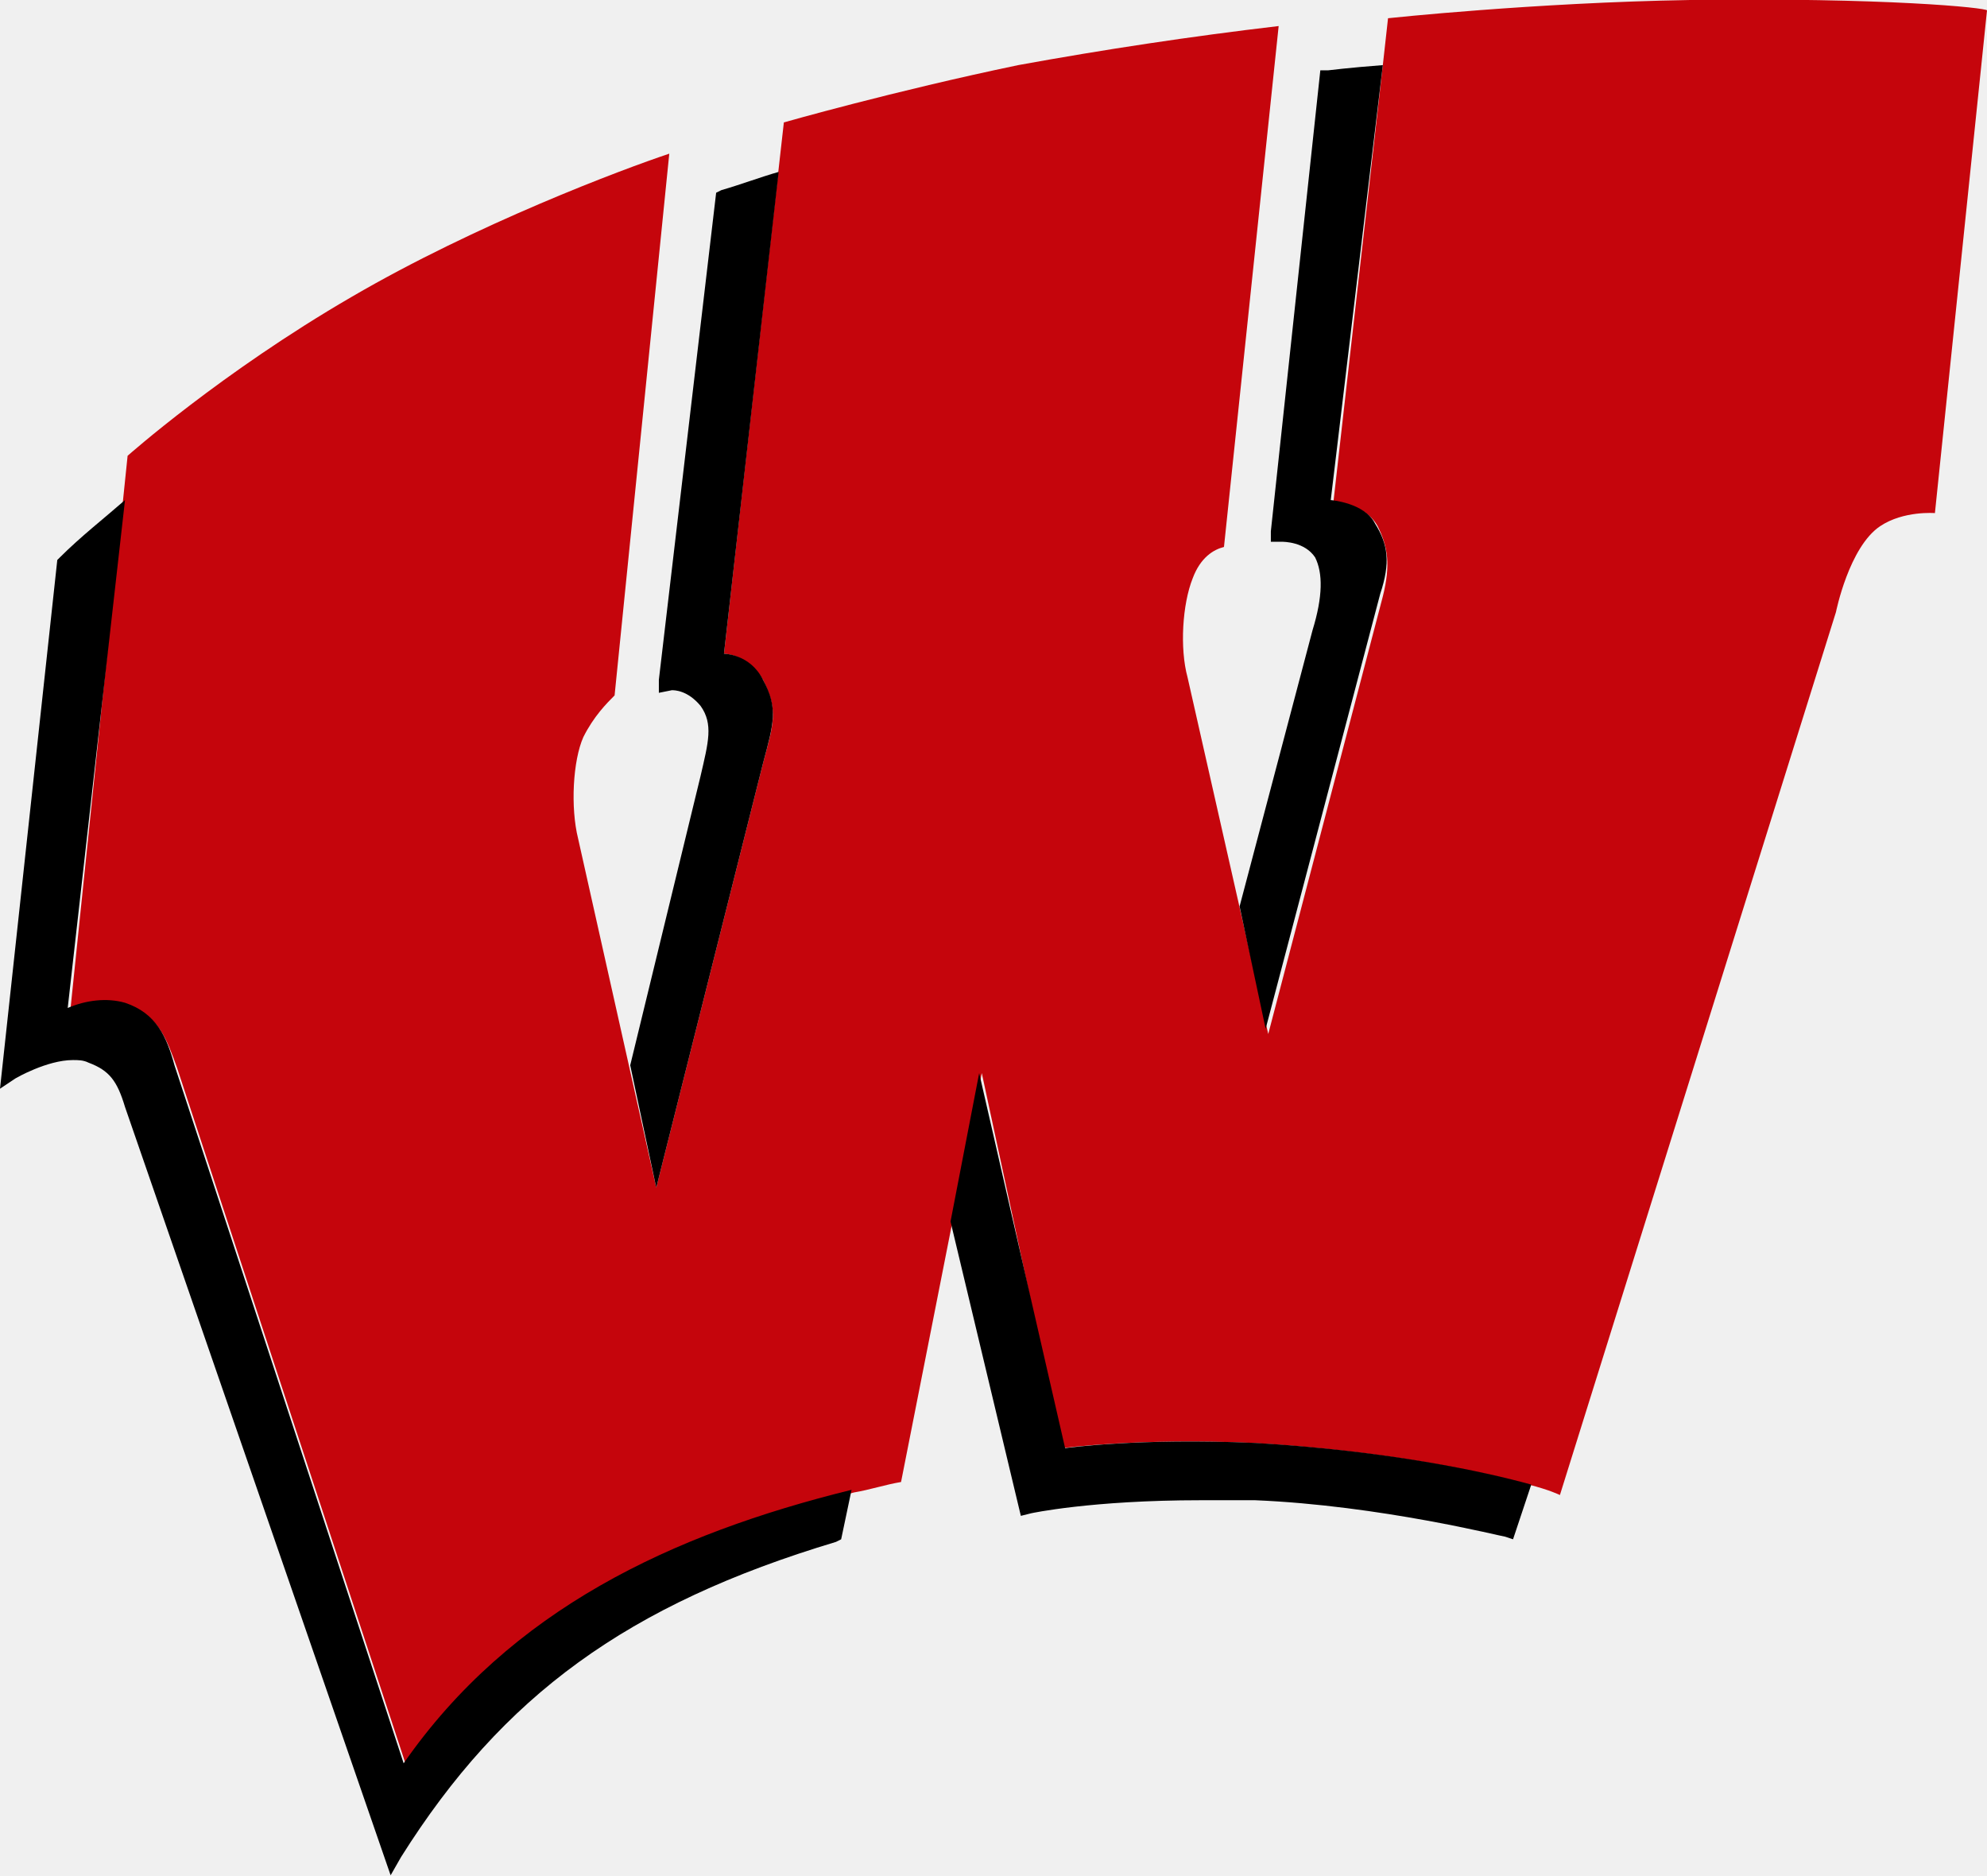
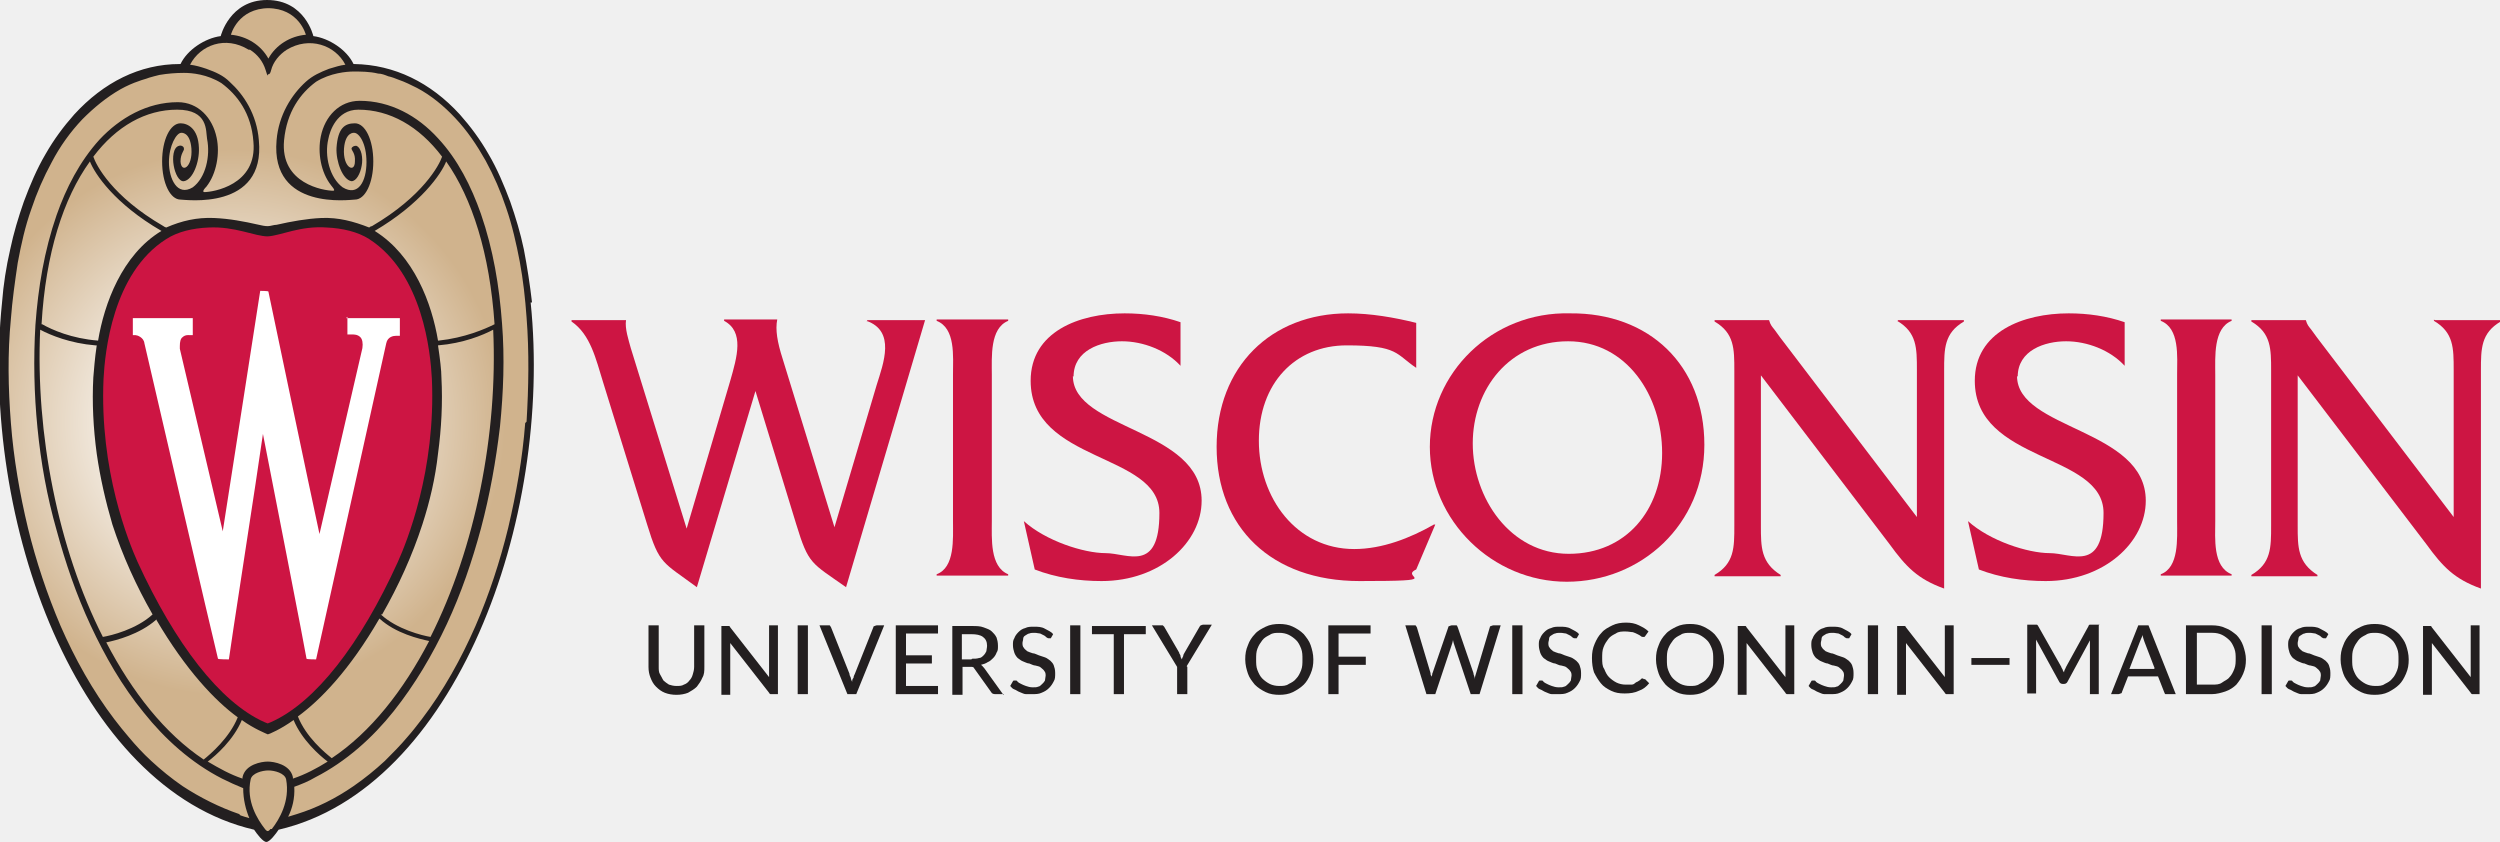
- <svg xmlns="http://www.w3.org/2000/svg" version="1.0" id="Layer_1" x="0px" y="0px" viewBox="0 0 76.3 72" style="enable-background:new 0 0 76.3 72;" xml:space="preserve">
-   <style type="text/css">
- 	.st0{fill:#C5050C;}
- </style>
+ <svg xmlns="http://www.w3.org/2000/svg" id="Layer_1" version="1.1" viewBox="0 0 367 123.6">
+   <defs>
+     <style>
+       .st0 {
+         fill: #231f20;
+       }
+ 
+       .st1 {
+         fill: #fff;
+       }
+ 
+       .st2 {
+         fill: #cd1543;
+       }
+ 
+       .st3 {
+         fill: url(#Final_Tan_Gradient);
+       }
+     </style>
+     <radialGradient id="Final_Tan_Gradient" data-name="Final Tan Gradient" cx="180.1" cy="-6.9" fx="180.1" fy="-6.9" r="41.8" gradientTransform="translate(-182.1 70.3) scale(1.2)" gradientUnits="userSpaceOnUse">
+       <stop offset=".2" stop-color="#fff" />
+       <stop offset=".8" stop-color="#d0b38d" />
+     </radialGradient>
+   </defs>
  <g>
-     <path class="st0" d="M64.9,0c-6,0.1-11.6,0.7-11.6,0.7l-0.2,1.8h0h0l-1.9,16.8c0,0,1.2,0,1.7,0.9c0.4,0.8,0.5,1.5,0.2,2.7   l-4.4,16.8L45.6,26c-0.3-1.1-0.2-2.8,0.2-3.8c0.3-0.8,0.8-1.1,1.2-1.2l2.1-20c-3.4,0.4-6.7,0.9-10,1.5c-4.8,1-9,2.2-9,2.2   l-2.3,20.4c0,0,0.9,0,1.5,1c0.6,1.2,0.4,1.7,0,3.2l-4.1,16.3l-3-13.4c-0.3-1.2-0.2-3,0.2-3.9c0.4-0.8,0.9-1.3,1.2-1.6l2.1-20.8   c-1.8,0.6-7.4,2.7-12.2,5.5c-5,2.9-8.6,6.1-8.6,6.1L2.7,38.8c0,0,1-0.6,2.2-0.2c1.2,0.4,1.5,1.3,1.9,2.4l8.8,26.8   c4.1-5.9,10.3-8.8,17.2-10.5c0.6-0.1,1.2-0.3,1.8-0.4l3.1-15.7l3.1,14.4c0,0,2.9-0.4,7.3-0.2c5.1,0.3,8.8,1.1,10.6,1.6   c0.8,0.2,1.2,0.4,1.2,0.4l10.6-33.9c0,0,0.5-2.5,1.7-3.3c0.9-0.6,2.1-0.5,2.1-0.5l2-19.3C76.3,0.3,72.4-0.1,64.9,0" />
-     <path d="M53.1,2.5C51.8,2.6,51,2.7,51,2.7l-0.3,0l-1.9,17.7l0,0.4h0.4c0.1,0,0.9,0,1.3,0.6c0.3,0.6,0.3,1.5-0.1,2.8l-2.8,10.6   l1,4.7L53,22.8c0.4-1.2,0.3-1.9-0.2-2.7c-0.4-0.8-1.7-0.9-1.7-0.9L53.1,2.5L53.1,2.5z M29.9,6.6c-0.7,0.2-1.5,0.5-2.2,0.7l-0.2,0.1   l-2.2,18.7l0,0.5l0.5-0.1c0.1,0,0.6,0,1.1,0.6c0.5,0.7,0.3,1.4,0,2.7l-2.7,11.1l1,4.7l4.1-16.3c0.4-1.5,0.6-2.1,0-3.2   c-0.5-1-1.5-1-1.5-1L29.9,6.6z M4.8,19.2c-0.8,0.7-1.7,1.4-2.5,2.2l-0.1,0.1L0,41.8l0.6-0.4c0,0,1.2-0.7,2.2-0.7   c0.2,0,0.4,0,0.6,0.1c0.8,0.3,1.1,0.7,1.4,1.7L15,72l0.4-0.7c3.9-6.2,8.7-9.7,16.7-12.1l0.2-0.1l0.4-1.9   c-6.9,1.7-13.1,4.6-17.2,10.5L6.7,40.9c-0.3-1.1-0.7-2-1.9-2.4c-0.7-0.2-1.5-0.1-2.2,0.2L4.8,19.2z M37.6,41.2l-1.1,5.7l2.7,11.3   l0.4-0.1c0,0,2.3-0.5,6.5-0.5c0.7,0,1.4,0,2.1,0c4.8,0.2,9.5,1.4,9.6,1.4l0.3,0.1l0.7-2.1c-1.8-0.5-5.5-1.3-10.6-1.6   c-4.5-0.2-7.3,0.2-7.3,0.2L37.6,41.2z" />
+     <path class="st2" d="M127.2,47.1c4.3,1.5,2.5,6.2,1.5,9.4l-6.2,20.9-7.6-24.7c-.8-2.5-1.1-4.3-.8-5.8h-7.8v.2c3,1.6,1.9,5.3.9,8.8l-6.4,21.7-8.2-26.5c-.3-1.1-.9-2.9-.7-4.1h-8v.2c2.8,1.9,3.6,5.6,4.6,8.8l6.5,21c1.8,5.9,2.3,5.5,7.3,9.2l8.6-28.8,6,19.6c1.8,5.9,2.2,5.6,7.3,9.2l11.6-39.2h-8.5v.2Z" />
+     <path class="st2" d="M137.5,47.1c2.8,1.1,2.4,5.2,2.4,7.9v21.5c0,2.6.3,6.8-2.4,7.8v.2h10.5v-.2c-2.7-1.1-2.4-5.3-2.4-7.8v-21.5c0-2.6-.3-6.8,2.4-7.9v-.2h-10.5v.2Z" />
+     <path class="st2" d="M157.6,55.3c0-3.9,4-5.2,7.1-5.2s6.5,1.3,8.6,3.6v-6.4c-2.6-.9-5.4-1.3-8.2-1.3-6.7,0-13.8,2.7-13.8,9.9,0,12.1,18.9,10.5,18.9,19.4s-4.7,5.9-7.9,5.9-8.8-1.8-12-4.7l1.6,7.1c3.1,1.2,6.5,1.7,9.8,1.7,8.6,0,14.7-5.7,14.7-11.8,0-10.6-18.9-10.4-18.9-18.3Z" />
+     <path class="st2" d="M198.8,80.6c-8.5,0-14-7.5-14-15.9s5.3-14,12.9-14,7.2,1.3,10.2,3.3v-6.6c-3.2-.8-6.7-1.4-10-1.4-11.3,0-19.3,7.8-19.3,19.6s8,19.7,21,19.7,5.7-.5,8.3-1.7l2.8-6.6h-.2c-3.5,2-7.6,3.6-11.7,3.6Z" />
+     <path class="st2" d="M230.5,46c-11.5-.3-20.6,8.8-20.6,19.6s9.2,19.8,20.1,19.8,20.2-8.4,20.2-20.1-8.1-19.4-19.7-19.3ZM230.3,81.3c-8.6,0-14.1-8.2-14.1-16.2s5.4-15,14-15,13.8,8,13.8,16.4-5.3,14.8-13.7,14.8Z" />
+     <path class="st2" d="M278.5,47.1c2.9,1.7,2.9,4,2.9,7.2v21.6l-20.1-26.4-.8-1.1c-.4-.5-.6-.7-.8-1.4h0c0,0-8,0-8,0v.2c2.9,1.7,2.9,4,2.9,7.2v22.8c0,3.2,0,5.5-2.9,7.2v.2h9.7v-.2c-2.9-1.8-2.9-4.1-2.9-7.2v-22.1l18.9,24.8c2.4,3.3,4.1,5.1,8,6.5v-32c0-3.2,0-5.5,2.9-7.2v-.2h-9.7v.2Z" />
+     <path class="st2" d="M296.2,55.3c0-3.9,4-5.2,7.1-5.2s6.5,1.3,8.6,3.6v-6.4c-2.6-.9-5.4-1.3-8.2-1.3-6.7,0-13.8,2.7-13.8,9.9,0,12.1,18.9,10.5,18.9,19.4s-4.7,5.9-7.9,5.9-8.8-1.8-12-4.7l1.6,7.1c3.1,1.2,6.5,1.7,9.8,1.7,8.6,0,14.7-5.7,14.7-11.8,0-10.6-18.9-10.4-18.9-18.3Z" />
+     <path class="st2" d="M317.2,47.1c2.8,1.1,2.4,5.2,2.4,7.9v21.5c0,2.6.3,6.8-2.4,7.8v.2h10.4v-.2c-2.8-1.1-2.4-5.3-2.4-7.8v-21.5c0-2.6-.3-6.8,2.4-7.9v-.2h-10.4v.2Z" />
+     <path class="st2" d="M357.3,46.9v.2c2.9,1.7,2.9,4,2.9,7.2v21.6l-20.1-26.4-.8-1.1c-.4-.5-.6-.7-.8-1.4h0c0,0-8,0-8,0v.2c2.9,1.7,2.9,4,2.9,7.2v22.8c0,3.2,0,5.5-2.9,7.2v.2h9.7v-.2c-2.9-1.8-2.9-4.1-2.9-7.2v-22.1l18.9,24.8c2.4,3.3,4.1,5.1,8,6.5v-32c0-3.2,0-5.5,2.9-7.2v-.2h-9.7Z" />
+   </g>
+   <g>
+     <path class="st0" d="M99.3,100.7c.4,0,.8,0,1.1-.2.3-.1.6-.3.8-.6.2-.2.4-.5.5-.9.1-.3.2-.7.2-1.1v-6.1h1.5v6.1c0,.6,0,1.1-.3,1.6-.2.5-.5.9-.8,1.3-.4.4-.8.6-1.3.9-.5.2-1.1.3-1.7.3s-1.2-.1-1.7-.3c-.5-.2-.9-.5-1.3-.9-.4-.4-.6-.8-.8-1.3-.2-.5-.3-1-.3-1.6v-6.1h1.5v6.1c0,.4,0,.8.2,1.1s.3.6.5.9c.2.2.5.4.8.6.3.1.7.2,1.1.2Z" />
+     <path class="st0" d="M114.2,91.8v10.1h-.8c-.1,0-.2,0-.3,0,0,0-.2-.1-.2-.2l-5.7-7.3c0,.1,0,.2,0,.4,0,.1,0,.2,0,.3v6.9h-1.3v-10.1h.8c.1,0,.2,0,.3,0s.1,0,.2.2l5.7,7.3c0-.1,0-.3,0-.4,0-.1,0-.2,0-.4v-6.8h1.3Z" />
+     <path class="st0" d="M118.6,101.9h-1.5v-10.1h1.5v10.1Z" />
+     <path class="st0" d="M129.8,91.8l-4.1,10.1h-1.3l-4.1-10.1h1.2c.1,0,.2,0,.3,0,0,0,.1.1.2.3l2.7,6.8c0,.2.1.4.2.6,0,.2.1.4.2.6,0-.2,0-.4.2-.6,0-.2.1-.4.2-.6l2.7-6.8c0,0,0-.2.2-.2,0,0,.2-.1.3-.1h1.2Z" />
+     <path class="st0" d="M137.7,100.7v1.2h-6.2v-10.1h6.2v1.2h-4.7v3.2h3.8v1.2h-3.8v3.3h4.7Z" />
+     <path class="st0" d="M147.4,101.9h-1.3c-.3,0-.5-.1-.6-.3l-2.5-3.5c0-.1-.2-.2-.3-.2,0,0-.2,0-.4,0h-1v4.1h-1.5v-10.1h2.9c.6,0,1.2,0,1.7.2s.9.3,1.2.6.5.5.7.9c.1.3.2.7.2,1.2s0,.7-.2,1c-.1.3-.3.6-.5.8-.2.2-.5.5-.8.6-.3.2-.6.3-1,.4.2.1.3.3.5.5l2.8,3.9ZM142.7,96.7c.4,0,.7,0,1-.1.3,0,.5-.2.7-.4s.3-.4.4-.6c0-.2.1-.5.1-.8,0-.6-.2-1-.6-1.3-.4-.3-1-.4-1.7-.4h-1.4v3.7h1.4Z" />
+     <path class="st0" d="M154.3,93.5c0,0,0,.1-.1.2,0,0-.1,0-.2,0s-.2,0-.3-.1c-.1,0-.2-.2-.4-.3s-.4-.2-.6-.3c-.2,0-.5-.1-.8-.1s-.6,0-.8.1c-.2,0-.4.2-.6.3s-.3.3-.3.5-.1.4-.1.6,0,.5.2.7c.1.2.3.3.5.5.2.1.5.2.8.3.3,0,.6.2.9.3s.6.2.9.3c.3.1.5.3.8.5.2.2.4.4.5.7.1.3.2.6.2,1.1s0,.9-.2,1.2c-.2.4-.4.7-.7,1-.3.3-.6.5-1.1.7-.4.2-.9.2-1.4.2s-.6,0-.9,0c-.3,0-.6-.2-.9-.3-.3-.1-.5-.3-.8-.4s-.4-.3-.6-.5l.4-.7c0,0,0-.1.2-.1,0,0,.1,0,.2,0s.2,0,.3.2c.1.1.3.2.5.3.2.1.4.2.7.3.3.1.6.2,1,.2s.6,0,.8-.1c.2,0,.4-.2.6-.4.2-.2.3-.3.4-.5,0-.2.1-.5.1-.7s0-.5-.2-.7c-.1-.2-.3-.3-.5-.5s-.5-.2-.8-.3c-.3,0-.6-.2-.9-.3-.3,0-.6-.2-.9-.3-.3-.1-.5-.3-.8-.5-.2-.2-.4-.5-.5-.8-.1-.3-.2-.7-.2-1.1s0-.7.2-1c.1-.3.3-.6.6-.9.3-.3.6-.5,1-.6.4-.2.8-.2,1.3-.2s1.1,0,1.6.3.9.4,1.2.8l-.4.7Z" />
+     <path class="st0" d="M158.6,101.9h-1.5v-10.1h1.5v10.1Z" />
+     <path class="st0" d="M168.2,93.1h-3.2v8.8h-1.5v-8.8h-3.2v-1.2h7.9v1.2Z" />
+     <path class="st0" d="M174.3,97.9v4h-1.5v-4l-3.7-6.1h1.3c.1,0,.2,0,.3,0,0,0,.1.1.2.2l2.2,3.8c0,.2.2.3.2.5,0,.2.1.3.2.5,0-.1.1-.3.2-.5,0-.2.1-.3.2-.5l2.2-3.8c0,0,.1-.2.2-.2,0,0,.2-.1.3-.1h1.3l-3.7,6.1Z" />
+     <path class="st0" d="M192.8,96.8c0,.8-.1,1.4-.4,2.1s-.6,1.2-1,1.6-1,.8-1.6,1.1c-.6.3-1.3.4-2,.4s-1.4-.1-2-.4c-.6-.3-1.1-.6-1.6-1.1-.4-.5-.8-1-1-1.6-.2-.6-.4-1.3-.4-2.1s.1-1.4.4-2.1c.2-.6.6-1.2,1-1.6.4-.5,1-.8,1.6-1.1.6-.3,1.3-.4,2-.4s1.4.1,2,.4c.6.3,1.1.6,1.6,1.1.4.5.8,1,1,1.6s.4,1.3.4,2.1ZM191.2,96.8c0-.6,0-1.1-.2-1.6s-.4-.9-.7-1.2c-.3-.3-.7-.6-1.1-.8-.4-.2-.9-.3-1.4-.3s-1,0-1.4.3c-.4.2-.8.4-1.1.8s-.5.7-.7,1.2-.2,1-.2,1.6,0,1.1.2,1.6.4.9.7,1.2c.3.3.7.6,1.1.8s.9.3,1.4.3,1,0,1.4-.3c.4-.2.8-.4,1.1-.8.3-.3.5-.7.7-1.2s.2-1,.2-1.6Z" />
+     <path class="st0" d="M196.5,93v3.4h4v1.2h-4v4.3h-1.5v-10.1h6.2v1.2h-4.7Z" />
+     <path class="st0" d="M220.3,91.8l-3.1,10.1h-1.3l-2.5-7.5c0-.1-.1-.3-.1-.5,0,.2-.1.4-.1.5l-2.5,7.5h-1.3l-3.1-10.1h1.2c.1,0,.2,0,.3,0,0,0,.1.1.2.3l2,6.7c0,.1,0,.3.1.4s0,.3,0,.5c0-.2,0-.3.1-.5s0-.3.1-.4l2.3-6.7c0,0,0-.2.2-.2,0,0,.2-.1.3-.1h.4c.1,0,.2,0,.3,0s.1.1.2.3l2.3,6.7c0,.3.2.5.2.9,0-.3.1-.6.2-.9l2-6.7c0,0,0-.2.2-.2,0,0,.2-.1.3-.1h1.2Z" />
+     <path class="st0" d="M223.5,101.9h-1.5v-10.1h1.5v10.1Z" />
+     <path class="st0" d="M231.5,93.5c0,0,0,.1-.1.2,0,0-.1,0-.2,0s-.2,0-.3-.1c-.1,0-.2-.2-.4-.3s-.4-.2-.6-.3c-.2,0-.5-.1-.8-.1s-.6,0-.8.1c-.2,0-.4.2-.6.3s-.3.3-.3.5-.1.4-.1.6,0,.5.2.7c.1.2.3.3.5.5.2.1.5.2.8.3.3,0,.6.2.9.3s.6.2.9.3c.3.1.5.3.8.5.2.2.4.4.5.7.1.3.2.6.2,1.1s0,.9-.2,1.2c-.2.4-.4.7-.7,1-.3.3-.6.5-1.1.7-.4.2-.9.2-1.4.2s-.6,0-.9,0c-.3,0-.6-.2-.9-.3-.3-.1-.5-.3-.8-.4s-.4-.3-.6-.5l.4-.7c0,0,0-.1.2-.1,0,0,.1,0,.2,0s.2,0,.3.2c.1.1.3.2.5.3.2.1.4.2.7.3.3.1.6.2,1,.2s.6,0,.8-.1c.2,0,.4-.2.6-.4.2-.2.3-.3.4-.5,0-.2.1-.5.1-.7s0-.5-.2-.7c-.1-.2-.3-.3-.5-.5s-.5-.2-.8-.3c-.3,0-.6-.2-.9-.3-.3,0-.6-.2-.9-.3-.3-.1-.5-.3-.8-.5-.2-.2-.4-.5-.5-.8-.1-.3-.2-.7-.2-1.1s0-.7.2-1c.1-.3.3-.6.6-.9.3-.3.6-.5,1-.6.4-.2.8-.2,1.3-.2s1.1,0,1.6.3.9.4,1.2.8l-.4.7Z" />
+     <path class="st0" d="M241.3,99.7c0,0,.2,0,.2,0l.6.6c-.4.5-.9.9-1.5,1.1-.6.3-1.3.4-2.1.4s-1.4-.1-2-.4c-.6-.3-1.1-.6-1.5-1.1-.4-.5-.7-1-1-1.6-.2-.6-.3-1.3-.3-2.1s.1-1.4.4-2.1.6-1.2,1-1.6c.4-.5,1-.8,1.6-1.1s1.3-.4,2-.4,1.3.1,1.9.4,1,.5,1.4.9l-.5.7c0,0,0,0-.1.1,0,0-.1,0-.2,0s-.2,0-.3-.1-.3-.2-.5-.3c-.2-.1-.4-.2-.7-.3-.3,0-.6-.1-1.1-.1s-1,0-1.4.3c-.4.2-.8.4-1.1.8s-.5.7-.7,1.2c-.2.5-.2,1-.2,1.6s0,1.2.3,1.6c.2.5.4.9.7,1.2s.7.6,1.1.8c.4.2.9.3,1.3.3s.5,0,.8,0c.2,0,.4,0,.6-.2s.4-.2.5-.3c.2-.1.3-.2.5-.4,0,0,0,0,.1,0,0,0,0,0,.1,0Z" />
+     <path class="st0" d="M253.1,96.8c0,.8-.1,1.4-.4,2.1s-.6,1.2-1,1.6-1,.8-1.6,1.1c-.6.3-1.3.4-2,.4s-1.4-.1-2-.4c-.6-.3-1.1-.6-1.6-1.1-.4-.5-.8-1-1-1.6-.2-.6-.4-1.3-.4-2.1s.1-1.4.4-2.1c.2-.6.6-1.2,1-1.6.4-.5,1-.8,1.6-1.1.6-.3,1.3-.4,2-.4s1.4.1,2,.4c.6.3,1.1.6,1.6,1.1.4.5.8,1,1,1.6s.4,1.3.4,2.1ZM251.5,96.8c0-.6,0-1.1-.2-1.6s-.4-.9-.7-1.2c-.3-.3-.7-.6-1.1-.8-.4-.2-.9-.3-1.4-.3s-1,0-1.4.3c-.4.2-.8.4-1.1.8s-.5.7-.7,1.2-.2,1-.2,1.6,0,1.1.2,1.6.4.9.7,1.2c.3.3.7.6,1.1.8s.9.3,1.4.3,1,0,1.4-.3c.4-.2.8-.4,1.1-.8.3-.3.5-.7.7-1.2s.2-1,.2-1.6Z" />
+     <path class="st0" d="M263.4,91.8v10.1h-.8c-.1,0-.2,0-.3,0,0,0-.2-.1-.2-.2l-5.7-7.3c0,.1,0,.2,0,.4,0,.1,0,.2,0,.3v6.9h-1.3v-10.1h.8c.1,0,.2,0,.3,0s.1,0,.2.2l5.7,7.3c0-.1,0-.3,0-.4,0-.1,0-.2,0-.4v-6.8h1.3Z" />
+     <path class="st0" d="M271.5,93.5c0,0,0,.1-.1.2,0,0-.1,0-.2,0s-.2,0-.3-.1c-.1,0-.2-.2-.4-.3s-.4-.2-.6-.3c-.2,0-.5-.1-.8-.1s-.6,0-.8.1c-.2,0-.4.2-.6.3s-.3.3-.3.5-.1.4-.1.6,0,.5.2.7c.1.2.3.3.5.5.2.1.5.2.8.3.3,0,.6.2.9.3s.6.2.9.3c.3.1.5.3.8.5.2.2.4.4.5.7.1.3.2.6.2,1.1s0,.9-.2,1.2c-.2.4-.4.7-.7,1-.3.3-.6.5-1.1.7-.4.2-.9.2-1.4.2s-.6,0-.9,0c-.3,0-.6-.2-.9-.3-.3-.1-.5-.3-.8-.4s-.4-.3-.6-.5l.4-.7c0,0,0-.1.2-.1,0,0,.1,0,.2,0s.2,0,.3.2c.1.1.3.2.5.3.2.1.4.2.7.3.3.1.6.2,1,.2s.6,0,.8-.1c.2,0,.4-.2.6-.4.2-.2.3-.3.4-.5,0-.2.1-.5.1-.7s0-.5-.2-.7c-.1-.2-.3-.3-.5-.5s-.5-.2-.8-.3c-.3,0-.6-.2-.9-.3-.3,0-.6-.2-.9-.3-.3-.1-.5-.3-.8-.5-.2-.2-.4-.5-.5-.8-.1-.3-.2-.7-.2-1.1s0-.7.2-1c.1-.3.3-.6.6-.9.3-.3.6-.5,1-.6.4-.2.8-.2,1.3-.2s1.1,0,1.6.3.9.4,1.2.8l-.4.7Z" />
+     <path class="st0" d="M275.7,101.9h-1.5v-10.1h1.5v10.1Z" />
+     <path class="st0" d="M286.8,91.8v10.1h-.8c-.1,0-.2,0-.3,0,0,0-.2-.1-.2-.2l-5.7-7.3c0,.1,0,.2,0,.4,0,.1,0,.2,0,.3v6.9h-1.3v-10.1h.8c.1,0,.2,0,.3,0s.1,0,.2.2l5.7,7.3c0-.1,0-.3,0-.4,0-.1,0-.2,0-.4v-6.8h1.3Z" />
+     <path class="st0" d="M289.4,96.6h5.6v1h-5.6v-1Z" />
+     <path class="st0" d="M308.1,91.8v10.1h-1.3v-7.2c0-.1,0-.2,0-.3,0-.1,0-.2,0-.4l-3.3,6.1c-.1.2-.3.3-.5.3h-.2c-.2,0-.4-.1-.5-.3l-3.4-6.2c0,.3,0,.5,0,.7v7.2h-1.3v-10.1h1.1c.1,0,.2,0,.3,0,0,0,.1,0,.2.2l3.4,6c0,.1.1.2.2.4,0,.1.1.3.2.4,0-.3.2-.5.3-.8l3.3-6c0-.1.1-.2.2-.2,0,0,.2,0,.3,0h1.1Z" />
+     <path class="st0" d="M319.3,101.9h-1.1c-.1,0-.2,0-.3,0s-.1-.1-.2-.3l-.9-2.3h-4.4l-.9,2.3c0,0,0,.2-.2.2,0,0-.2.1-.3.1h-1.1l4-10.1h1.5l4,10.1ZM316.3,98.1l-1.5-3.9c-.1-.3-.2-.6-.3-1,0,.2-.1.4-.2.6s-.1.3-.2.5l-1.5,3.9h3.6Z" />
+     <path class="st0" d="M329.7,96.8c0,.8-.1,1.4-.4,2.1s-.6,1.1-1,1.6c-.4.4-1,.8-1.6,1-.6.2-1.3.4-2,.4h-3.8v-10.1h3.8c.7,0,1.4.1,2,.4.6.2,1.1.6,1.6,1,.4.4.8,1,1,1.6s.4,1.3.4,2ZM328.2,96.8c0-.6,0-1.1-.2-1.6-.2-.5-.4-.9-.7-1.2-.3-.3-.7-.6-1.1-.8s-.9-.3-1.4-.3h-2.3v7.6h2.3c.5,0,1,0,1.4-.3s.8-.4,1.1-.8c.3-.3.5-.7.7-1.2.2-.5.2-1,.2-1.6Z" />
+     <path class="st0" d="M333.5,101.9h-1.5v-10.1h1.5v10.1Z" />
+     <path class="st0" d="M341.5,93.5c0,0,0,.1-.1.2,0,0-.1,0-.2,0s-.2,0-.3-.1c-.1,0-.2-.2-.4-.3s-.4-.2-.6-.3c-.2,0-.5-.1-.8-.1s-.6,0-.8.1c-.2,0-.4.2-.6.3s-.3.3-.3.5-.1.4-.1.6,0,.5.2.7c.1.2.3.3.5.5.2.1.5.2.8.3.3,0,.6.2.9.3s.6.2.9.3c.3.1.5.3.8.5.2.2.4.4.5.7.1.3.2.6.2,1.1s0,.9-.2,1.2c-.2.4-.4.7-.7,1-.3.3-.6.5-1.1.7-.4.2-.9.2-1.4.2s-.6,0-.9,0c-.3,0-.6-.2-.9-.3-.3-.1-.5-.3-.8-.4s-.4-.3-.6-.5l.4-.7c0,0,0-.1.2-.1,0,0,.1,0,.2,0s.2,0,.3.2c.1.1.3.2.5.3.2.1.4.2.7.3.3.1.6.2,1,.2s.6,0,.8-.1c.2,0,.4-.2.6-.4.2-.2.3-.3.4-.5,0-.2.1-.5.1-.7s0-.5-.2-.7c-.1-.2-.3-.3-.5-.5s-.5-.2-.8-.3c-.3,0-.6-.2-.9-.3-.3,0-.6-.2-.9-.3-.3-.1-.5-.3-.8-.5-.2-.2-.4-.5-.5-.8-.1-.3-.2-.7-.2-1.1s0-.7.2-1c.1-.3.3-.6.6-.9.3-.3.6-.5,1-.6.4-.2.8-.2,1.3-.2s1.1,0,1.6.3.9.4,1.2.8l-.4.7Z" />
+     <path class="st0" d="M353.6,96.8c0,.8-.1,1.4-.4,2.1s-.6,1.2-1,1.6-1,.8-1.6,1.1c-.6.3-1.3.4-2,.4s-1.4-.1-2-.4c-.6-.3-1.1-.6-1.6-1.1-.4-.5-.8-1-1-1.6-.2-.6-.4-1.3-.4-2.1s.1-1.4.4-2.1c.2-.6.6-1.2,1-1.6.4-.5,1-.8,1.6-1.1.6-.3,1.3-.4,2-.4s1.4.1,2,.4c.6.3,1.1.6,1.6,1.1.4.5.8,1,1,1.6s.4,1.3.4,2.1ZM352.1,96.8c0-.6,0-1.1-.2-1.6s-.4-.9-.7-1.2c-.3-.3-.7-.6-1.1-.8-.4-.2-.9-.3-1.4-.3s-1,0-1.4.3c-.4.2-.8.4-1.1.8s-.5.7-.7,1.2-.2,1-.2,1.6,0,1.1.2,1.6.4.9.7,1.2c.3.3.7.6,1.1.8s.9.3,1.4.3,1,0,1.4-.3c.4-.2.8-.4,1.1-.8.3-.3.5-.7.7-1.2s.2-1,.2-1.6Z" />
+     <path class="st0" d="M364,91.8v10.1h-.8c-.1,0-.2,0-.3,0,0,0-.2-.1-.2-.2l-5.7-7.3c0,.1,0,.2,0,.4,0,.1,0,.2,0,.3v6.9h-1.3v-10.1h.8c.1,0,.2,0,.3,0s.1,0,.2.2l5.7,7.3c0-.1,0-.3,0-.4,0-.1,0-.2,0-.4v-6.8h1.3Z" />
+   </g>
+   <g>
+     <path class="st3" d="M39.3,123.2c-.2,0-.9-.8-1.5-1.6h0c0-.1-.2-.2-.2-.2C11.9,115.4-2.4,76,.8,44.4c.4-3.7,1-7.1,1.8-10.3.9-3.3,2-6.3,3.3-9,1.5-3.1,3.3-5.8,5.3-8,4.3-4.7,9.5-7.2,15.2-7.3.1,0,.5,0,.5-.4,1-2,3.6-3.5,5.5-3.7h.3s0-.3,0-.3c0-.2,1.3-5,6.5-5s6.4,5,6.5,5v.3c0,0,.3,0,.3,0,1.9.3,4.5,1.7,5.5,3.7,0,.4.4.4.5.4,5.7,0,11,2.6,15.2,7.3,2.3,2.5,4.4,5.7,6,9.5l.3.8c2.1,5,3.4,10.7,4.1,17,3.2,31.6-11.1,71-36.7,77h-.2s0,.2,0,.2c-.6.9-1.3,1.6-1.5,1.6Z" />
+     <path class="st0" d="M78.1,44.4c-.3-2.6-.7-5.2-1.2-7.8-.5-2.4-1.2-4.7-2-7-.9-2.4-1.9-4.8-3.2-7-1.2-2.1-2.6-4-4.2-5.8-4.3-4.7-9.6-7.3-15.5-7.4h-.1c-1-2.1-3.6-3.8-5.9-4.1,0,0-1.2-5.3-6.8-5.3-5.5,0-6.8,5.3-6.8,5.3-2.3.3-4.9,2-5.9,4.1h-.1c-5.9,0-11.2,2.7-15.5,7.4-1.6,1.8-3,3.7-4.2,5.8-1.3,2.2-2.3,4.6-3.2,7-.8,2.3-1.5,4.6-2,7-.6,2.6-1,5.2-1.2,7.8-3.3,32,11.1,71.4,37,77.4.4.6,1.3,1.8,1.8,1.8.5,0,1.4-1.2,1.8-1.8,25.9-6,40.3-45.4,37-77.4ZM39.3,1.2c4.6,0,5.6,3.9,5.6,3.9-2.3.2-4.4,1.5-5.5,3.5,0,0,0,.1,0,.1s0-.1,0-.1c-1.1-2-3.2-3.3-5.5-3.5,0,0,1-3.9,5.6-3.9ZM36.7,7.3c1.1.7,1.9,1.7,2.3,3s.2.6.4.6.3-.2.4-.6c.3-1.2,1.2-2.3,2.3-3,3.3-2,7.1-.7,8.6,2.2-.8.1-1.4.3-2.4.6-1.3.5-2.4,1-3.4,1.9-2.1,1.9-4,4.9-4.3,8.6-.9,10.4,10.9,8.7,11.5,8.7,1.5,0,2.7-2.4,2.7-5.6s-1.2-5.6-2.7-5.6-2.5.7-2.7,3.6c-.1,2,.9,4.7,2.2,4.9.7,0,1.3-1.1,1.5-2.3.2-1,0-2.6-.8-2.9-.3,0-.6.1-.7.4,0,.3.6.7.5,1.9,0,1.8-1.8.9-1.6-1.9.2-2.5,1.5-2.3,1.5-2.3.7,0,1.8,1.5,1.8,4.3s-1.2,5.1-3.5,3.7c-1.9-1.4-2.7-4.6-2.1-7.1.2-1.1,1.2-4.3,4.4-4.3,4.6,0,8.9,2.4,12.3,6.9-.4,1.2-2.8,5.8-10.3,10.2-.2,0-.4.2-.4.2-2.3-.9-4.5-1.5-7-1.4-2.2.1-4.4.5-6.6,1-.4,0-.9.2-1.3.2h0c-.4,0-.9-.1-1.3-.2-2.2-.5-4.3-.9-6.6-1-2.5-.1-4.7.4-7,1.4,0,0-.3-.1-.4-.2-7.6-4.4-9.9-9-10.3-10.2,3.4-4.5,7.7-6.9,12.3-6.9s4.2,3.1,4.4,4.3c.5,2.5-.2,5.7-2.1,7.1-2.3,1.4-3.5-1.3-3.5-3.7s1.1-4.3,1.8-4.3c0,0,1.3-.2,1.5,2.3.2,2.8-1.5,3.7-1.6,1.9,0-1.2.6-1.6.5-1.9,0-.3-.4-.5-.7-.4-.9.2-1,1.8-.8,2.9.2,1.2.8,2.4,1.5,2.3,1.3-.2,2.3-2.8,2.2-4.9-.1-2.9-1.7-3.6-2.7-3.6-1.5,0-2.7,2.4-2.7,5.6s1.2,5.6,2.7,5.6c.6,0,12.5,1.7,11.5-8.7-.3-3.8-2.2-6.7-4.3-8.6-.9-.9-2-1.4-3.4-1.9-.9-.3-1.6-.5-2.4-.6,1.5-2.9,5.2-4.3,8.6-2.2ZM14.2,50.7c-.3,2-.4,3.6-.5,4.7-.2,3.7,0,7.5.5,11.2.5,3.5,1.3,7,2.3,10.4,1.5,4.6,3.5,9,5.9,13.2-2.4,2.2-6.1,3.1-7.3,3.3-6.6-13-9.9-29.9-9.2-45.1,1.5.8,4.4,2,8.1,2.3ZM6.1,47.6c.6-10.4,3.2-18.5,7.1-23.9.7,1.8,3.6,6.2,10.5,10.2-5.8,3.5-8.4,10.7-9.3,16.1-3.9-.3-6.8-1.6-8.2-2.4ZM22.9,90.9c4.4,7.5,8.7,12,12,14.4-1.2,3-4,5.4-5,6.2-5.7-3.8-10.5-9.9-14.3-17.2,1.5-.3,4.9-1.2,7.3-3.3ZM35.5,105.7c1.8,1.3,3.6,2,3.8,2.1.2,0,2-.8,3.8-2.1,1.2,2.9,3.8,5.2,5,6.1-1.6,1-3.3,1.9-5.1,2.5,0,0,0-.1,0-.2-.4-1.9-2.8-2.3-3.7-2.3-.9,0-3.3.4-3.7,2.3,0,0,0,.1,0,.2-1.8-.6-3.4-1.5-5.1-2.5,1.2-.9,3.8-3.2,5-6.1ZM43.7,105.2c3.3-2.4,7.6-6.8,12-14.4,2.4,2.2,5.9,3,7.3,3.3-3.8,7.3-8.6,13.4-14.3,17.2-1-.8-3.8-3.1-5-6.2ZM56.1,90.2c2.4-4.2,4.4-8.6,5.9-13.2,1.1-3.4,1.9-6.8,2.3-10.4.5-3.7.7-7.5.5-11.2,0-1-.2-2.7-.5-4.7,3.7-.3,6.6-1.5,8.1-2.3.7,15.2-2.6,32-9.2,45.1-1.2-.2-4.9-1.1-7.3-3.3ZM64.3,50c-.9-5.4-3.5-12.5-9.3-16.1,6.8-4,9.8-8.4,10.5-10.2,3.8,5.4,6.4,13.5,7.1,23.9-1.4.7-4.4,2-8.2,2.4ZM35.1,119.5c-2.9-1-5.7-2.4-8.3-4.1-1.6-1.1-3.2-2.4-4.6-3.7-1.2-1.1-2.3-2.3-3.3-3.5-.7-.8-1.4-1.7-2.1-2.6-3.2-4.2-5.8-8.9-7.9-13.7-2-4.7-3.6-9.5-4.8-14.4-1.2-5-2.1-10.2-2.5-15.4-.4-5.1-.5-10.2,0-15.3.2-2.7.6-5.5,1-8.2.5-2.7,1.1-5.4,2-7.9.8-2.4,1.8-4.7,3-6.9,1.2-2.3,2.7-4.4,4.5-6.3,1.7-1.7,3.5-3.2,5.6-4.4.9-.5,1.8-.9,2.7-1.2.5-.2,1-.3,1.5-.5.4-.1,1-.3,1.5-.4,1.2-.2,2.4-.3,3.6-.3s3.4.2,5.5,1.5c2.3,1.7,4.4,4.4,4.7,8.6.6,6.4-6,7.4-7.2,7.4-.2,0-.3-.2.3-.8,1.5-1.9,2-4.9,1.5-7.2-.6-2.9-2.7-5.2-5.7-5.2-4.5,0-8.5,2.3-11.5,5.5-2.9,3.2-4.9,7.1-6.3,11.1-1.8,5.2-2.7,10.6-3.1,16.1-.3,5-.2,10.1.3,15.1.5,5.1,1.4,10.1,2.8,15,1.3,4.8,2.9,9.5,5,14,2.1,4.5,4.6,8.9,7.8,12.8,3.1,3.9,7,7.4,11.5,9.7,1,.5,2.1,1,3.1,1.4,0,1.7.4,3.2.9,4.4-.7-.2-.7-.2-1.3-.4ZM39.7,121.7s-.2.3-.4.3c-.2,0-.4-.3-.4-.3-1.1-1.4-2.8-4.1-2.1-7.3.2-.9,1.7-1.3,2.6-1.3.9,0,2.4.4,2.6,1.3.6,3.2-1,5.9-2.1,7.3ZM77.1,62.1c-.4,5.2-1.3,10.3-2.5,15.4-1.2,4.9-2.8,9.8-4.8,14.4-2.1,4.8-4.7,9.5-7.9,13.7-.7.9-1.3,1.7-2.1,2.6-1,1.2-2.2,2.4-3.3,3.5-1.4,1.3-3,2.6-4.6,3.7-2.6,1.8-5.4,3.2-8.3,4.1-.6.2-.6.2-1.3.4.6-1.2,1-2.7.9-4.4,1.1-.4,2.1-.8,3.1-1.4,4.5-2.3,8.4-5.8,11.5-9.7,3.1-3.9,5.7-8.3,7.8-12.8,2.1-4.5,3.7-9.2,5-14,1.3-4.9,2.2-9.9,2.8-15,.5-5,.7-10.1.3-15.1-.4-5.5-1.3-10.9-3.1-16.1-1.4-4-3.4-8-6.3-11.1-3-3.3-7-5.5-11.5-5.5-3,0-5.1,2.3-5.7,5.2-.5,2.4,0,5.3,1.5,7.2.6.7.5.8.3.8-1.3,0-7.8-1-7.2-7.4.4-4.2,2.4-6.9,4.7-8.6,2.1-1.3,4.5-1.5,5.5-1.5s2.4,0,3.6.3c.5,0,1,.2,1.5.4.5.1,1,.3,1.5.5.9.3,1.9.8,2.7,1.2,2.1,1.1,4,2.7,5.6,4.4,1.8,1.9,3.2,4,4.5,6.3,1.2,2.2,2.2,4.5,3,6.9.9,2.6,1.5,5.3,2,7.9.5,2.7.8,5.4,1,8.2.4,5.1.3,10.3,0,15.3Z" />
+     <path class="st2" d="M63.4,55.6c-.2-3.8-1.3-15.4-9.2-20.5-1.7-1.1-4-1.6-6.2-1.7-3.9-.3-6.8,1.2-8.7,1.3h0c-1.9,0-4.8-1.5-8.7-1.3-2.3.1-4.5.6-6.2,1.7-7.9,5-9,16.7-9.2,20.5-.6,13.5,3.7,24,5,26.9,5.5,12,12.1,20.6,18.6,23.5l.5.2.5-.2c6.5-2.9,13.1-11.4,18.6-23.5,1.3-2.9,5.6-13.4,5-26.9Z" />
+     <path class="st1" d="M51,46.5v2.6h.5c0,0,.1,0,.2,0,.3,0,.8,0,1.2.4.3.3.4.9.3,1.6,0,0-5.3,22.9-6.3,27.3-1.2-5.5-7.5-35.6-7.5-35.6h0c0-.1-1.2-.1-1.2-.1h0c0,.1-4.6,29.5-5.5,35.3-1.2-5.1-6.3-26.8-6.3-26.8,0-.1,0-.3,0-.4,0-.6.1-1.1.4-1.3.4-.4,1-.3,1-.3h.5c0,0,0-2.5,0-2.5h-8.8v2.5h.4c.2,0,1.2.3,1.3,1.2,0,0,10.3,44.4,10.8,46.3h0c0,.1,1.6.1,1.6.1h0c0-.4,4.3-28,5-33.1,1,5.1,6.4,32.7,6.4,33h0c0,.1,1.4.1,1.4.1l10.3-46.4c.2-1,1.1-1.1,1.4-1.1s0,0,.1,0h.5s0-2.6,0-2.6h-7.9Z" />
  </g>
</svg>
